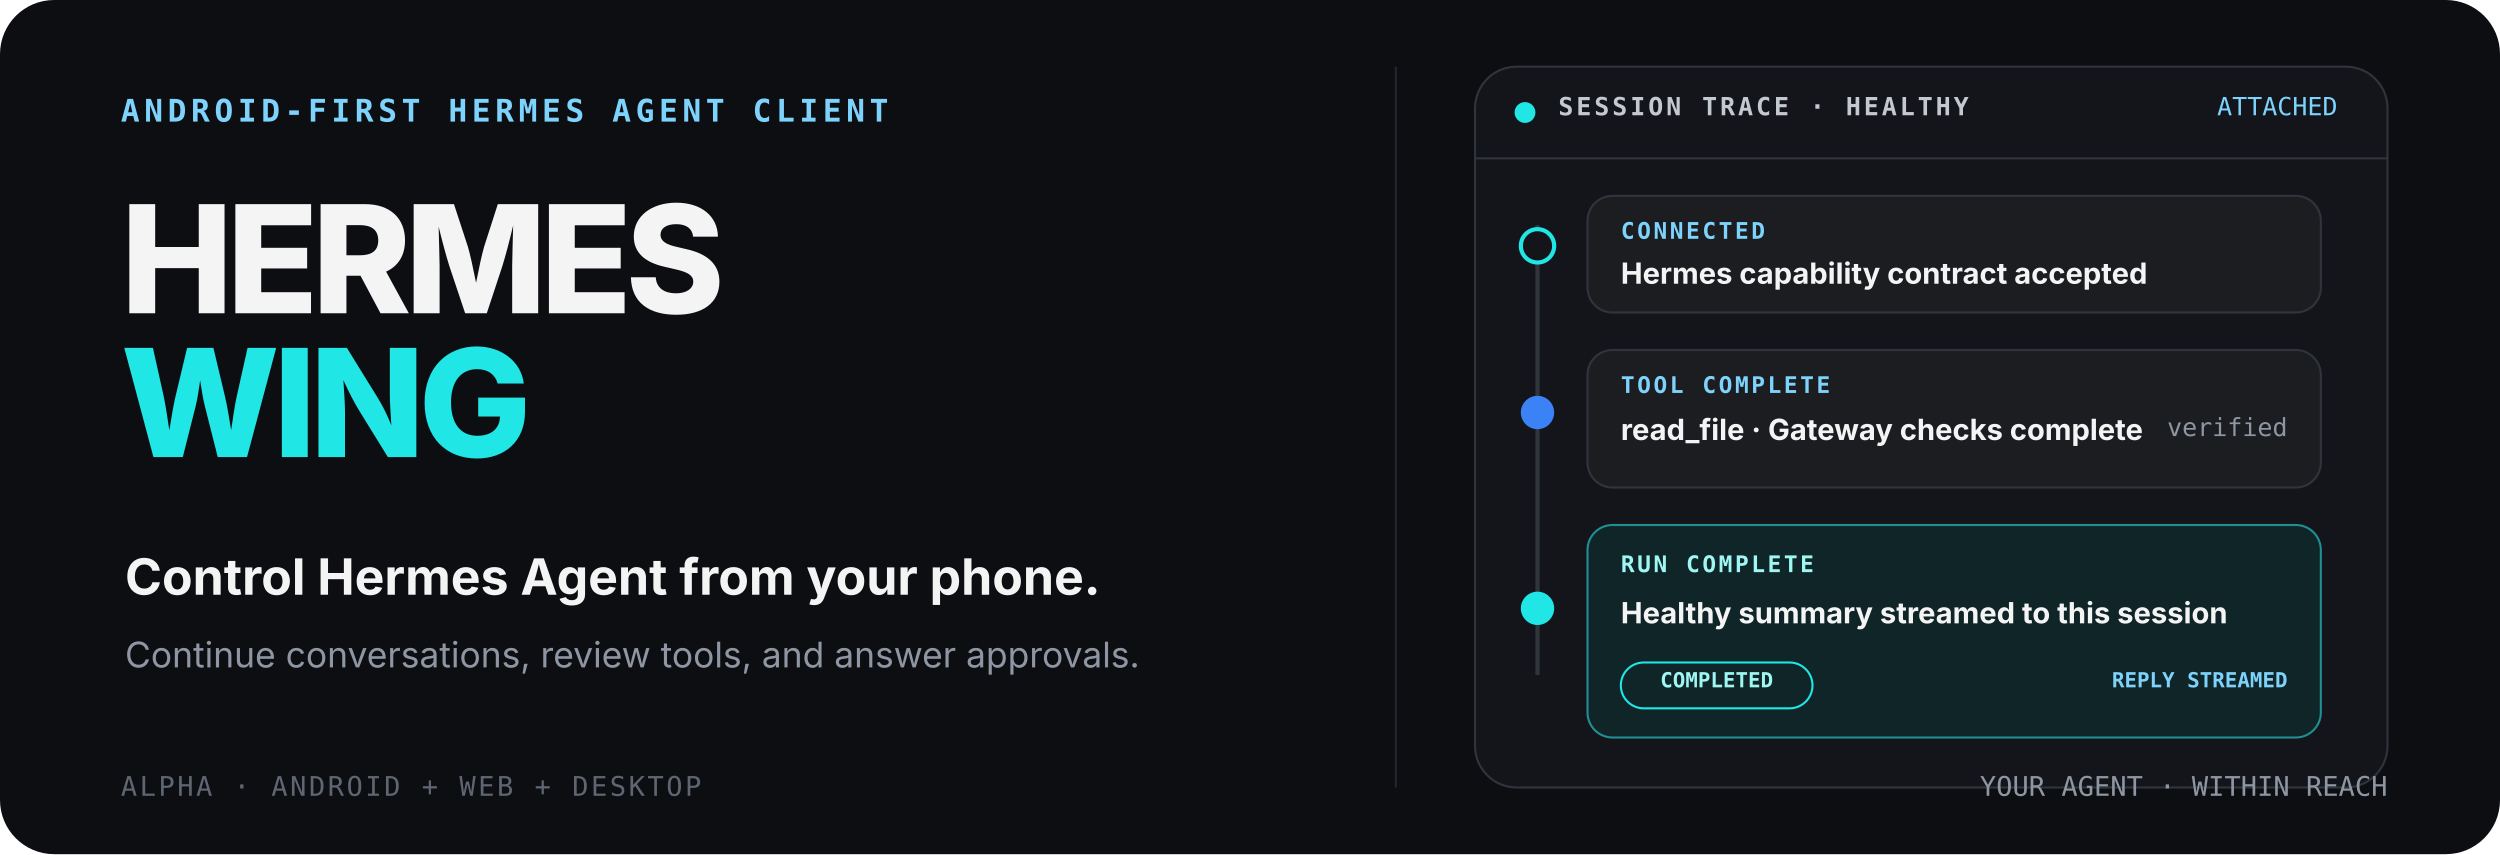
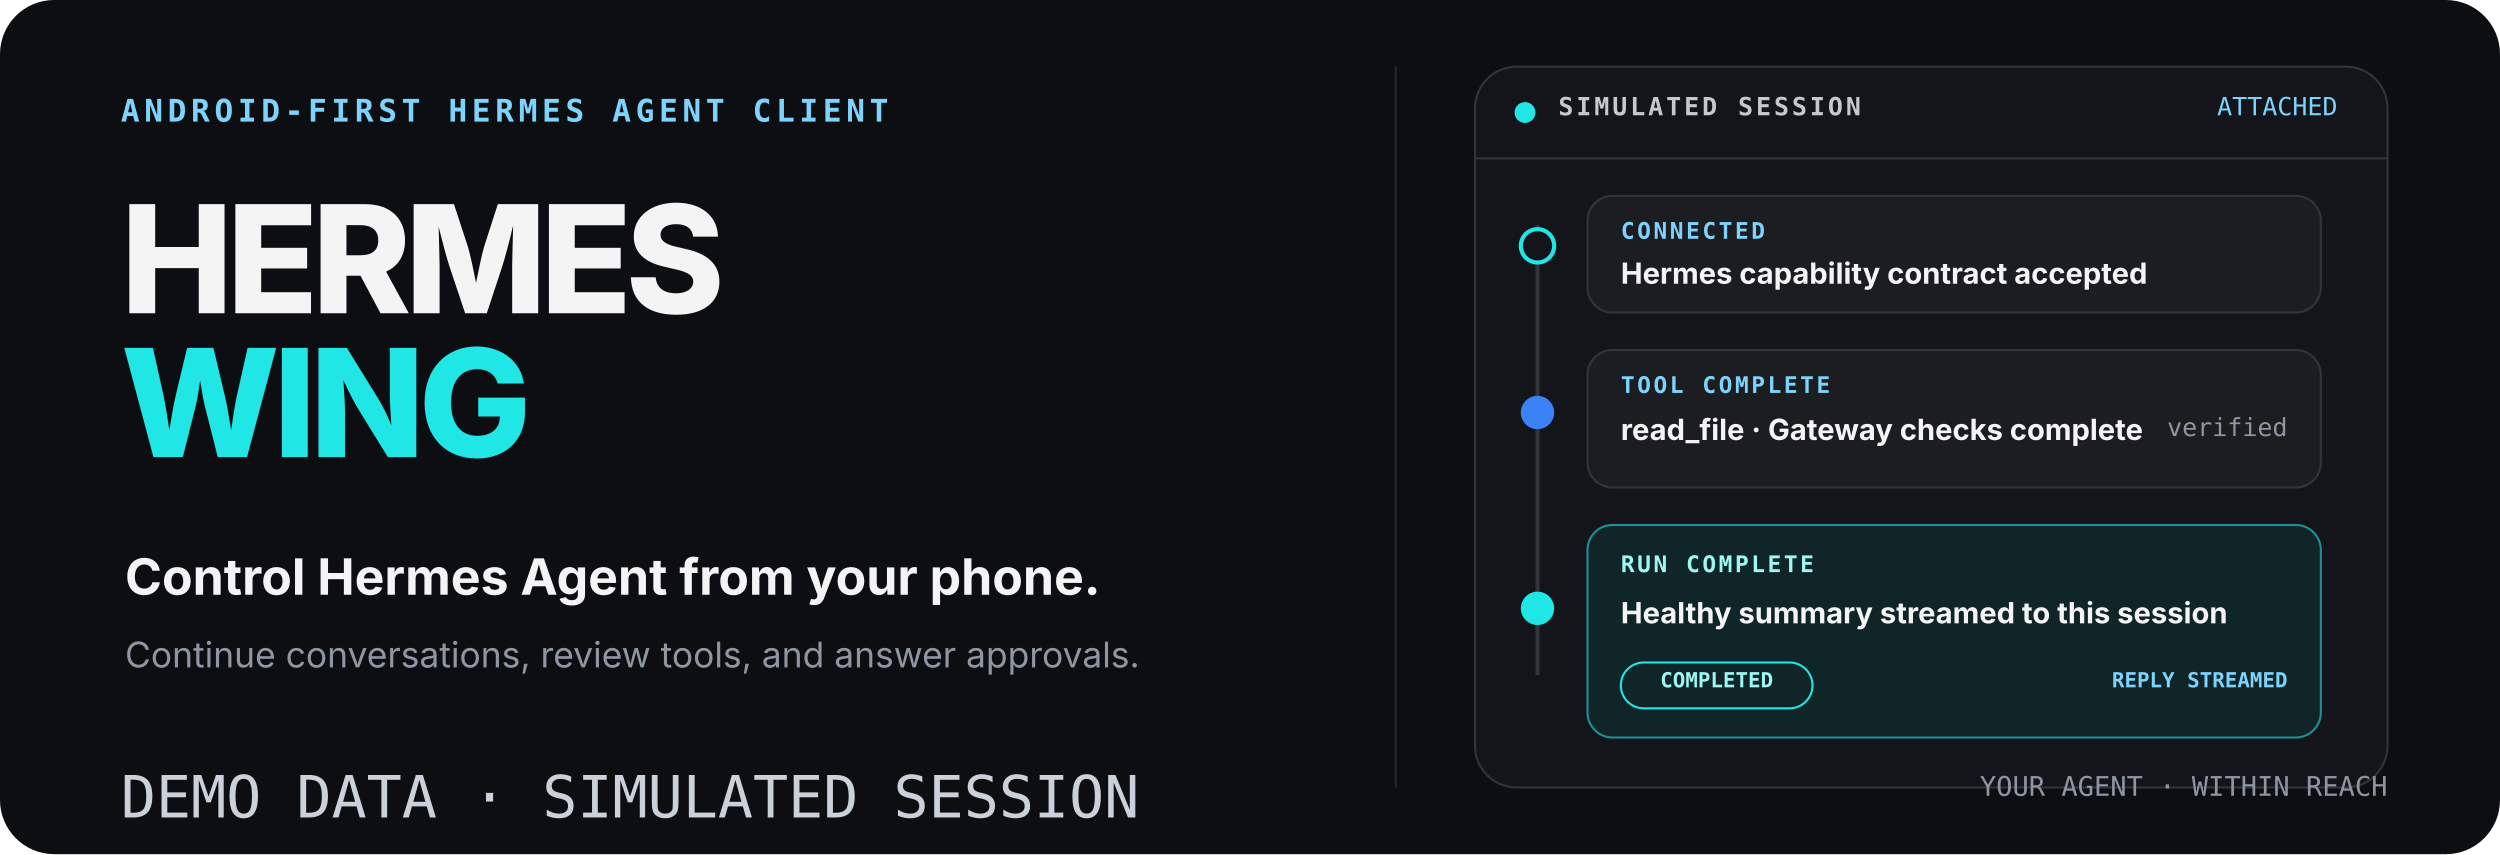
<svg xmlns="http://www.w3.org/2000/svg" width="1200" height="410" viewBox="0 0 1200 410" role="img" aria-labelledby="title desc">
  <rect width="1200" height="410" rx="26" fill="#0c0e12" />
  <path d="M670 32V378" stroke="#23262e" />
  <g transform="translate(58 48)">
    <text x="0" y="0" dominant-baseline="hanging" fill="#7dd3fc" font-family="ui-monospace, SFMono-Regular, Menlo, monospace" font-size="15" font-weight="700" letter-spacing="2.2">ANDROID-FIRST HERMES AGENT CLIENT</text>
    <text x="0" y="50" dominant-baseline="hanging" fill="#f4f4f5" font-family="-apple-system, BlinkMacSystemFont, Segoe UI, sans-serif" font-size="72" font-weight="800" letter-spacing="-3">HERMES</text>
    <text x="0" y="119" dominant-baseline="hanging" fill="#20e6e6" font-family="-apple-system, BlinkMacSystemFont, Segoe UI, sans-serif" font-size="72" font-weight="800" letter-spacing="-3">WING</text>
    <text x="2" y="220" dominant-baseline="hanging" fill="#f4f4f5" font-family="-apple-system, BlinkMacSystemFont, Segoe UI, sans-serif" font-size="24" font-weight="650">Control Hermes Agent from your phone.</text>
    <text x="2" y="260" dominant-baseline="hanging" fill="#8f96a3" font-family="-apple-system, BlinkMacSystemFont, Segoe UI, sans-serif" font-size="17">Continue conversations, review tools, and answer approvals.</text>
  </g>
  <g transform="translate(708 32)">
    <rect width="438" height="346" rx="20" fill="#13151a" stroke="#30343b" />
    <circle cx="24" cy="22" r="5" fill="#20e6e6" />
-     <text x="40" y="15" dominant-baseline="hanging" fill="#c4c8cf" font-family="ui-monospace, SFMono-Regular, Menlo, monospace" font-size="12" font-weight="700" letter-spacing="1.4">SESSION TRACE · HEALTHY</text>
+     <text x="40" y="15" dominant-baseline="hanging" fill="#c4c8cf" font-family="ui-monospace, SFMono-Regular, Menlo, monospace" font-size="12" font-weight="700" letter-spacing="1.4">SIMULATED SESSION</text>
    <text x="414" y="15" dominant-baseline="hanging" text-anchor="end" fill="#7dd3fc" font-family="ui-monospace, SFMono-Regular, Menlo, monospace" font-size="12">ATTACHED</text>
    <path d="M0 44H438" stroke="#30343b" />
    <path d="M30 76V292" stroke="#30343b" stroke-width="2" />
    <circle cx="30" cy="86" r="8" fill="#13151a" stroke="#20e6e6" stroke-width="2" />
    <rect x="54" y="62" width="352" height="56" rx="12" fill="#1b1d21" stroke="#30343b" />
    <text x="70" y="75" dominant-baseline="hanging" fill="#7dd3fc" font-family="ui-monospace, SFMono-Regular, Menlo, monospace" font-size="11" font-weight="700" letter-spacing="1.2">CONNECTED</text>
    <text x="70" y="94" dominant-baseline="hanging" fill="#f4f4f5" font-family="-apple-system, BlinkMacSystemFont, Segoe UI, sans-serif" font-size="14" font-weight="650">Hermes capability contract accepted</text>
    <circle cx="30" cy="166" r="8" fill="#3b82f6" />
    <rect x="54" y="136" width="352" height="66" rx="12" fill="#1b1d21" stroke="#30343b" />
    <text x="70" y="149" dominant-baseline="hanging" fill="#7dd3fc" font-family="ui-monospace, SFMono-Regular, Menlo, monospace" font-size="11" font-weight="700" letter-spacing="1.2">TOOL COMPLETE</text>
    <text x="70" y="169" dominant-baseline="hanging" fill="#f4f4f5" font-family="-apple-system, BlinkMacSystemFont, Segoe UI, sans-serif" font-size="14" font-weight="650">read_file · Gateway checks complete</text>
    <text x="390" y="169" dominant-baseline="hanging" text-anchor="end" fill="#8f96a3" font-family="ui-monospace, SFMono-Regular, Menlo, monospace" font-size="12">verified</text>
    <circle cx="30" cy="260" r="8" fill="#20e6e6" />
    <rect x="54" y="220" width="352" height="102" rx="12" fill="#102527" stroke="#208f94" />
    <text x="70" y="235" dominant-baseline="hanging" fill="#9ff7f4" font-family="ui-monospace, SFMono-Regular, Menlo, monospace" font-size="11" font-weight="700" letter-spacing="1.2">RUN COMPLETE</text>
    <text x="70" y="257" dominant-baseline="hanging" fill="#f4f4f5" font-family="-apple-system, BlinkMacSystemFont, Segoe UI, sans-serif" font-size="14" font-weight="650">Healthy summary streamed to this session</text>
    <rect x="70" y="286" width="92" height="22" rx="11" fill="none" stroke="#20e6e6" />
    <text x="116" y="291" dominant-baseline="hanging" text-anchor="middle" fill="#9ff7f4" font-family="ui-monospace, SFMono-Regular, Menlo, monospace" font-size="10" font-weight="700">COMPLETED</text>
    <text x="390" y="291" dominant-baseline="hanging" text-anchor="end" fill="#7dd3fc" font-family="ui-monospace, SFMono-Regular, Menlo, monospace" font-size="10" font-weight="700">REPLY STREAMED</text>
  </g>
  <g transform="translate(58 373)">
-     <text x="0" y="0" dominant-baseline="hanging" fill="#5f6672" font-family="ui-monospace, SFMono-Regular, Menlo, monospace" font-size="13" letter-spacing="1.2">ALPHA · ANDROID + WEB + DESKTOP</text>
+     <text x="0" y="0" dominant-baseline="hanging" fill="#cbd1da" font-family="ui-monospace, SFMono-Regular, Menlo, monospace" font-size="28">DEMO DATA · SIMULATED SESSION</text>
    <text x="1088" y="0" dominant-baseline="hanging" text-anchor="end" fill="#8f96a3" font-family="ui-monospace, SFMono-Regular, Menlo, monospace" font-size="13">YOUR AGENT · WITHIN REACH</text>
  </g>
</svg>
